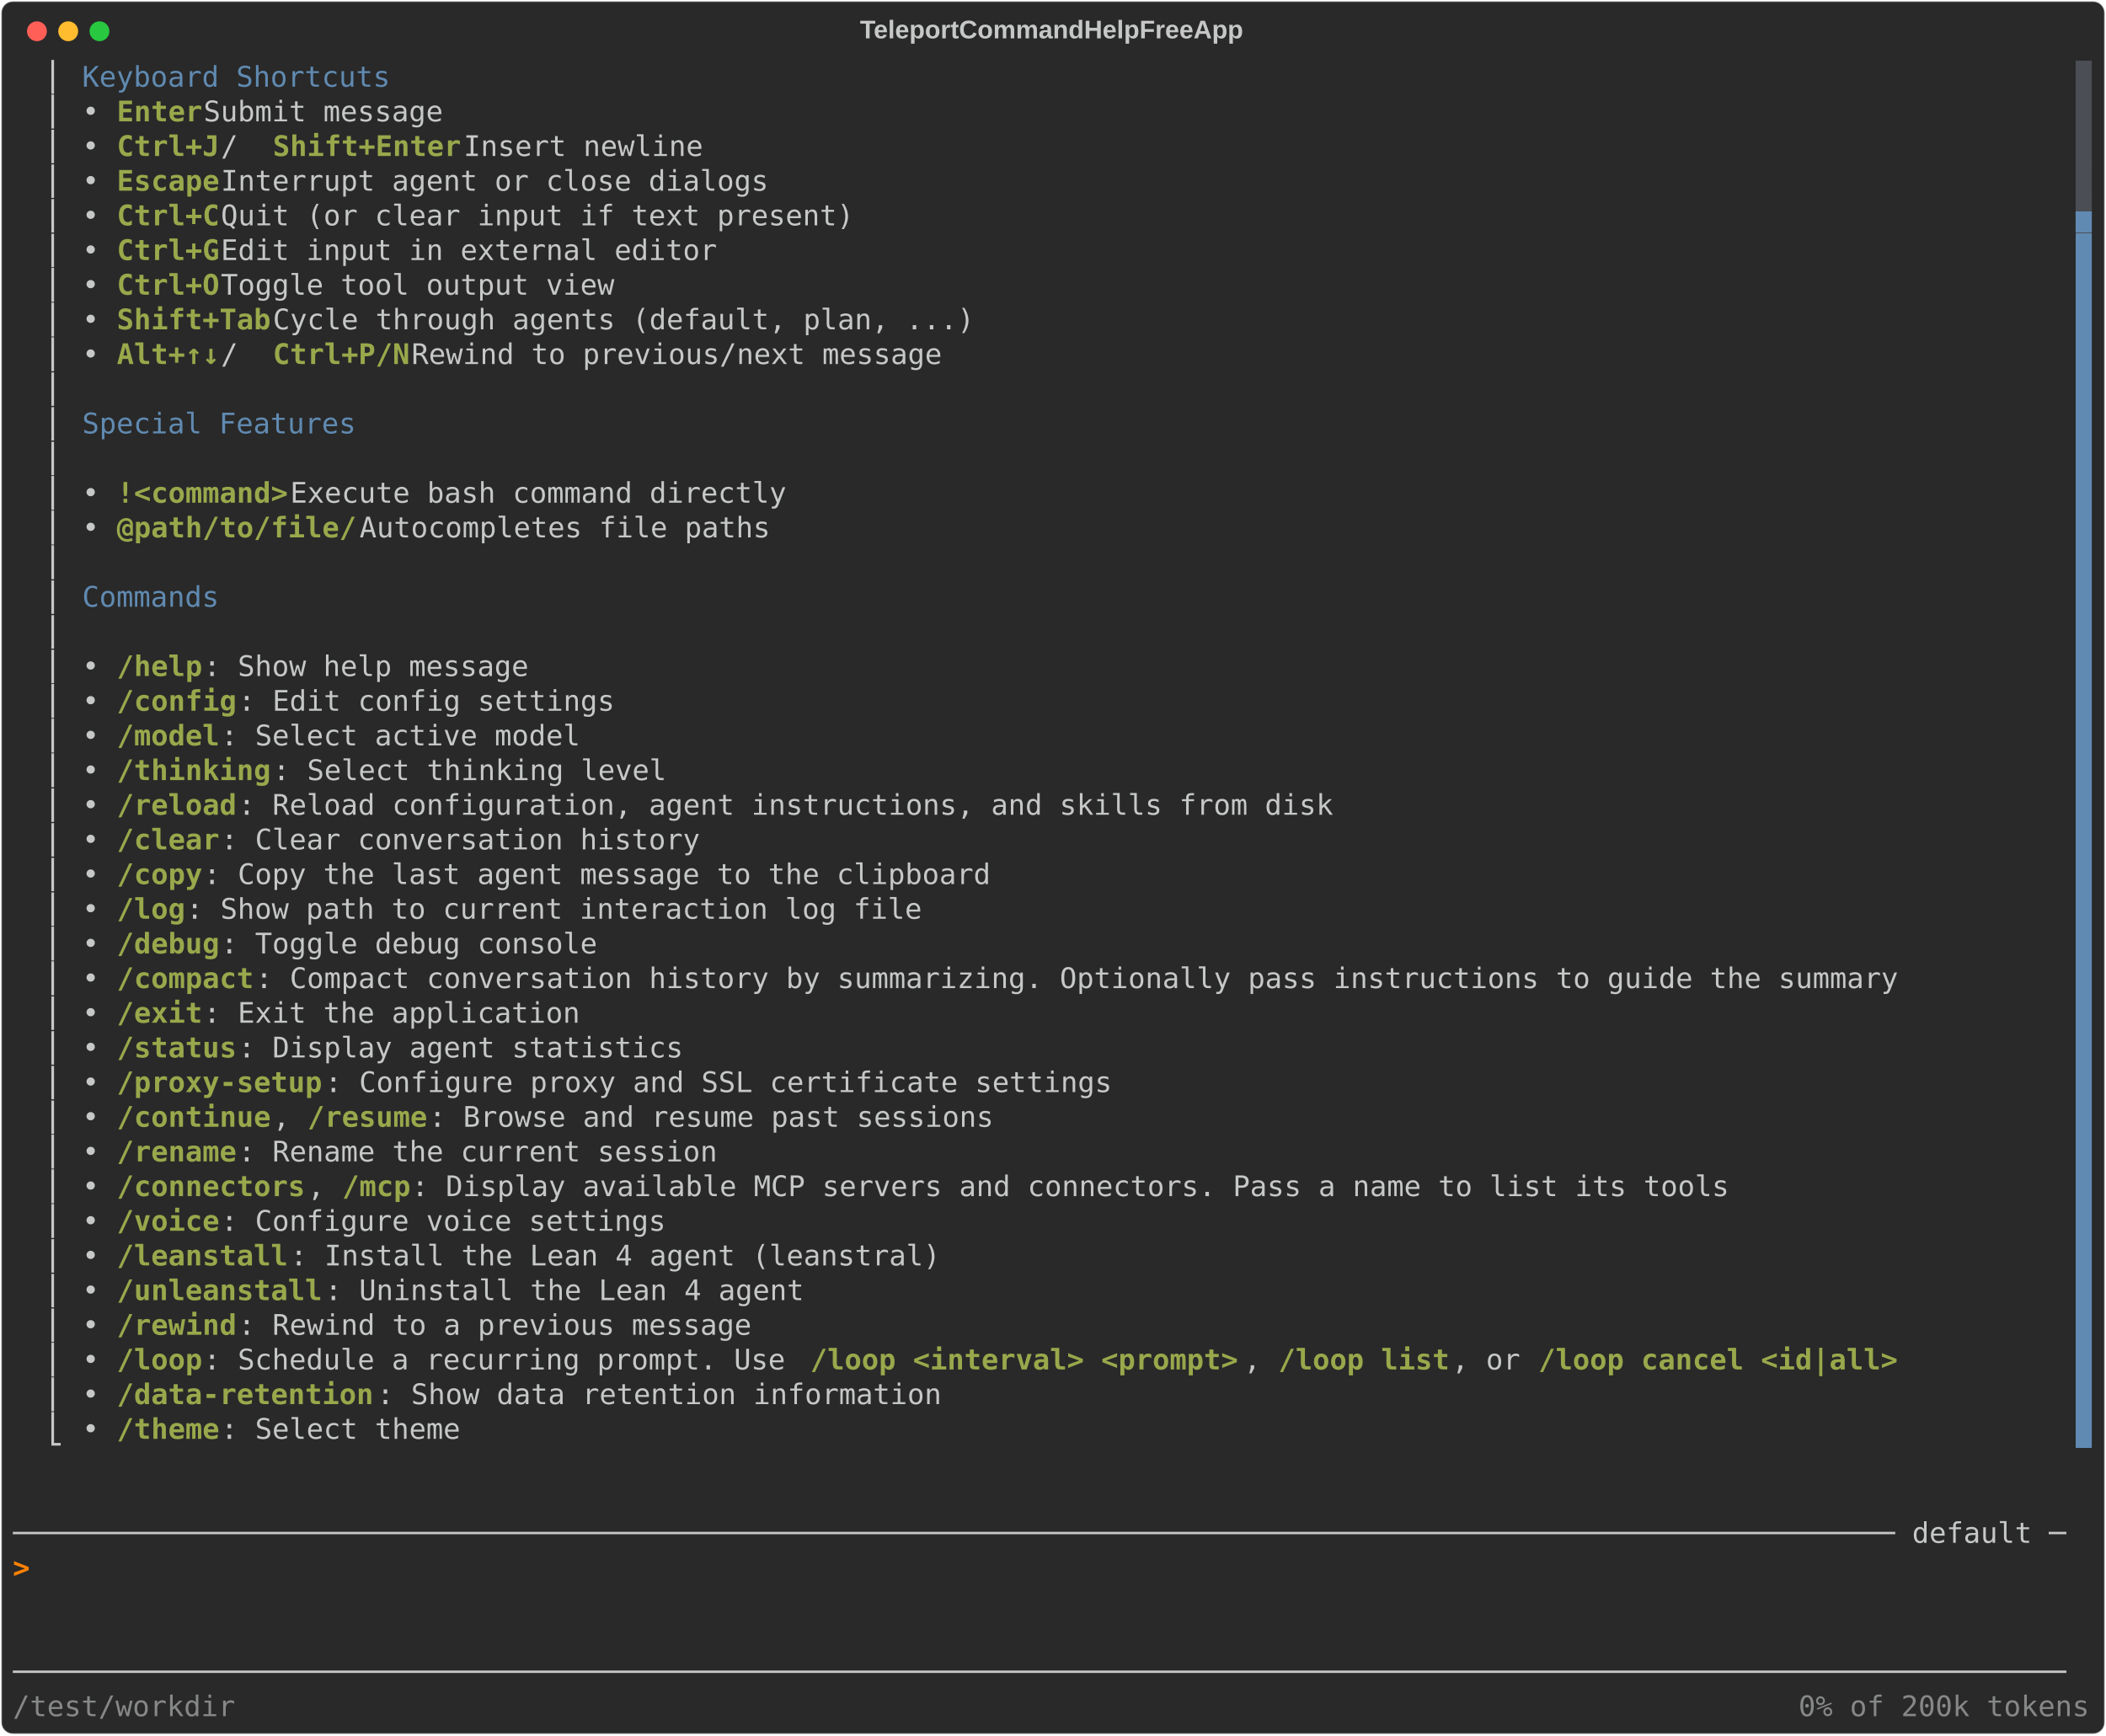
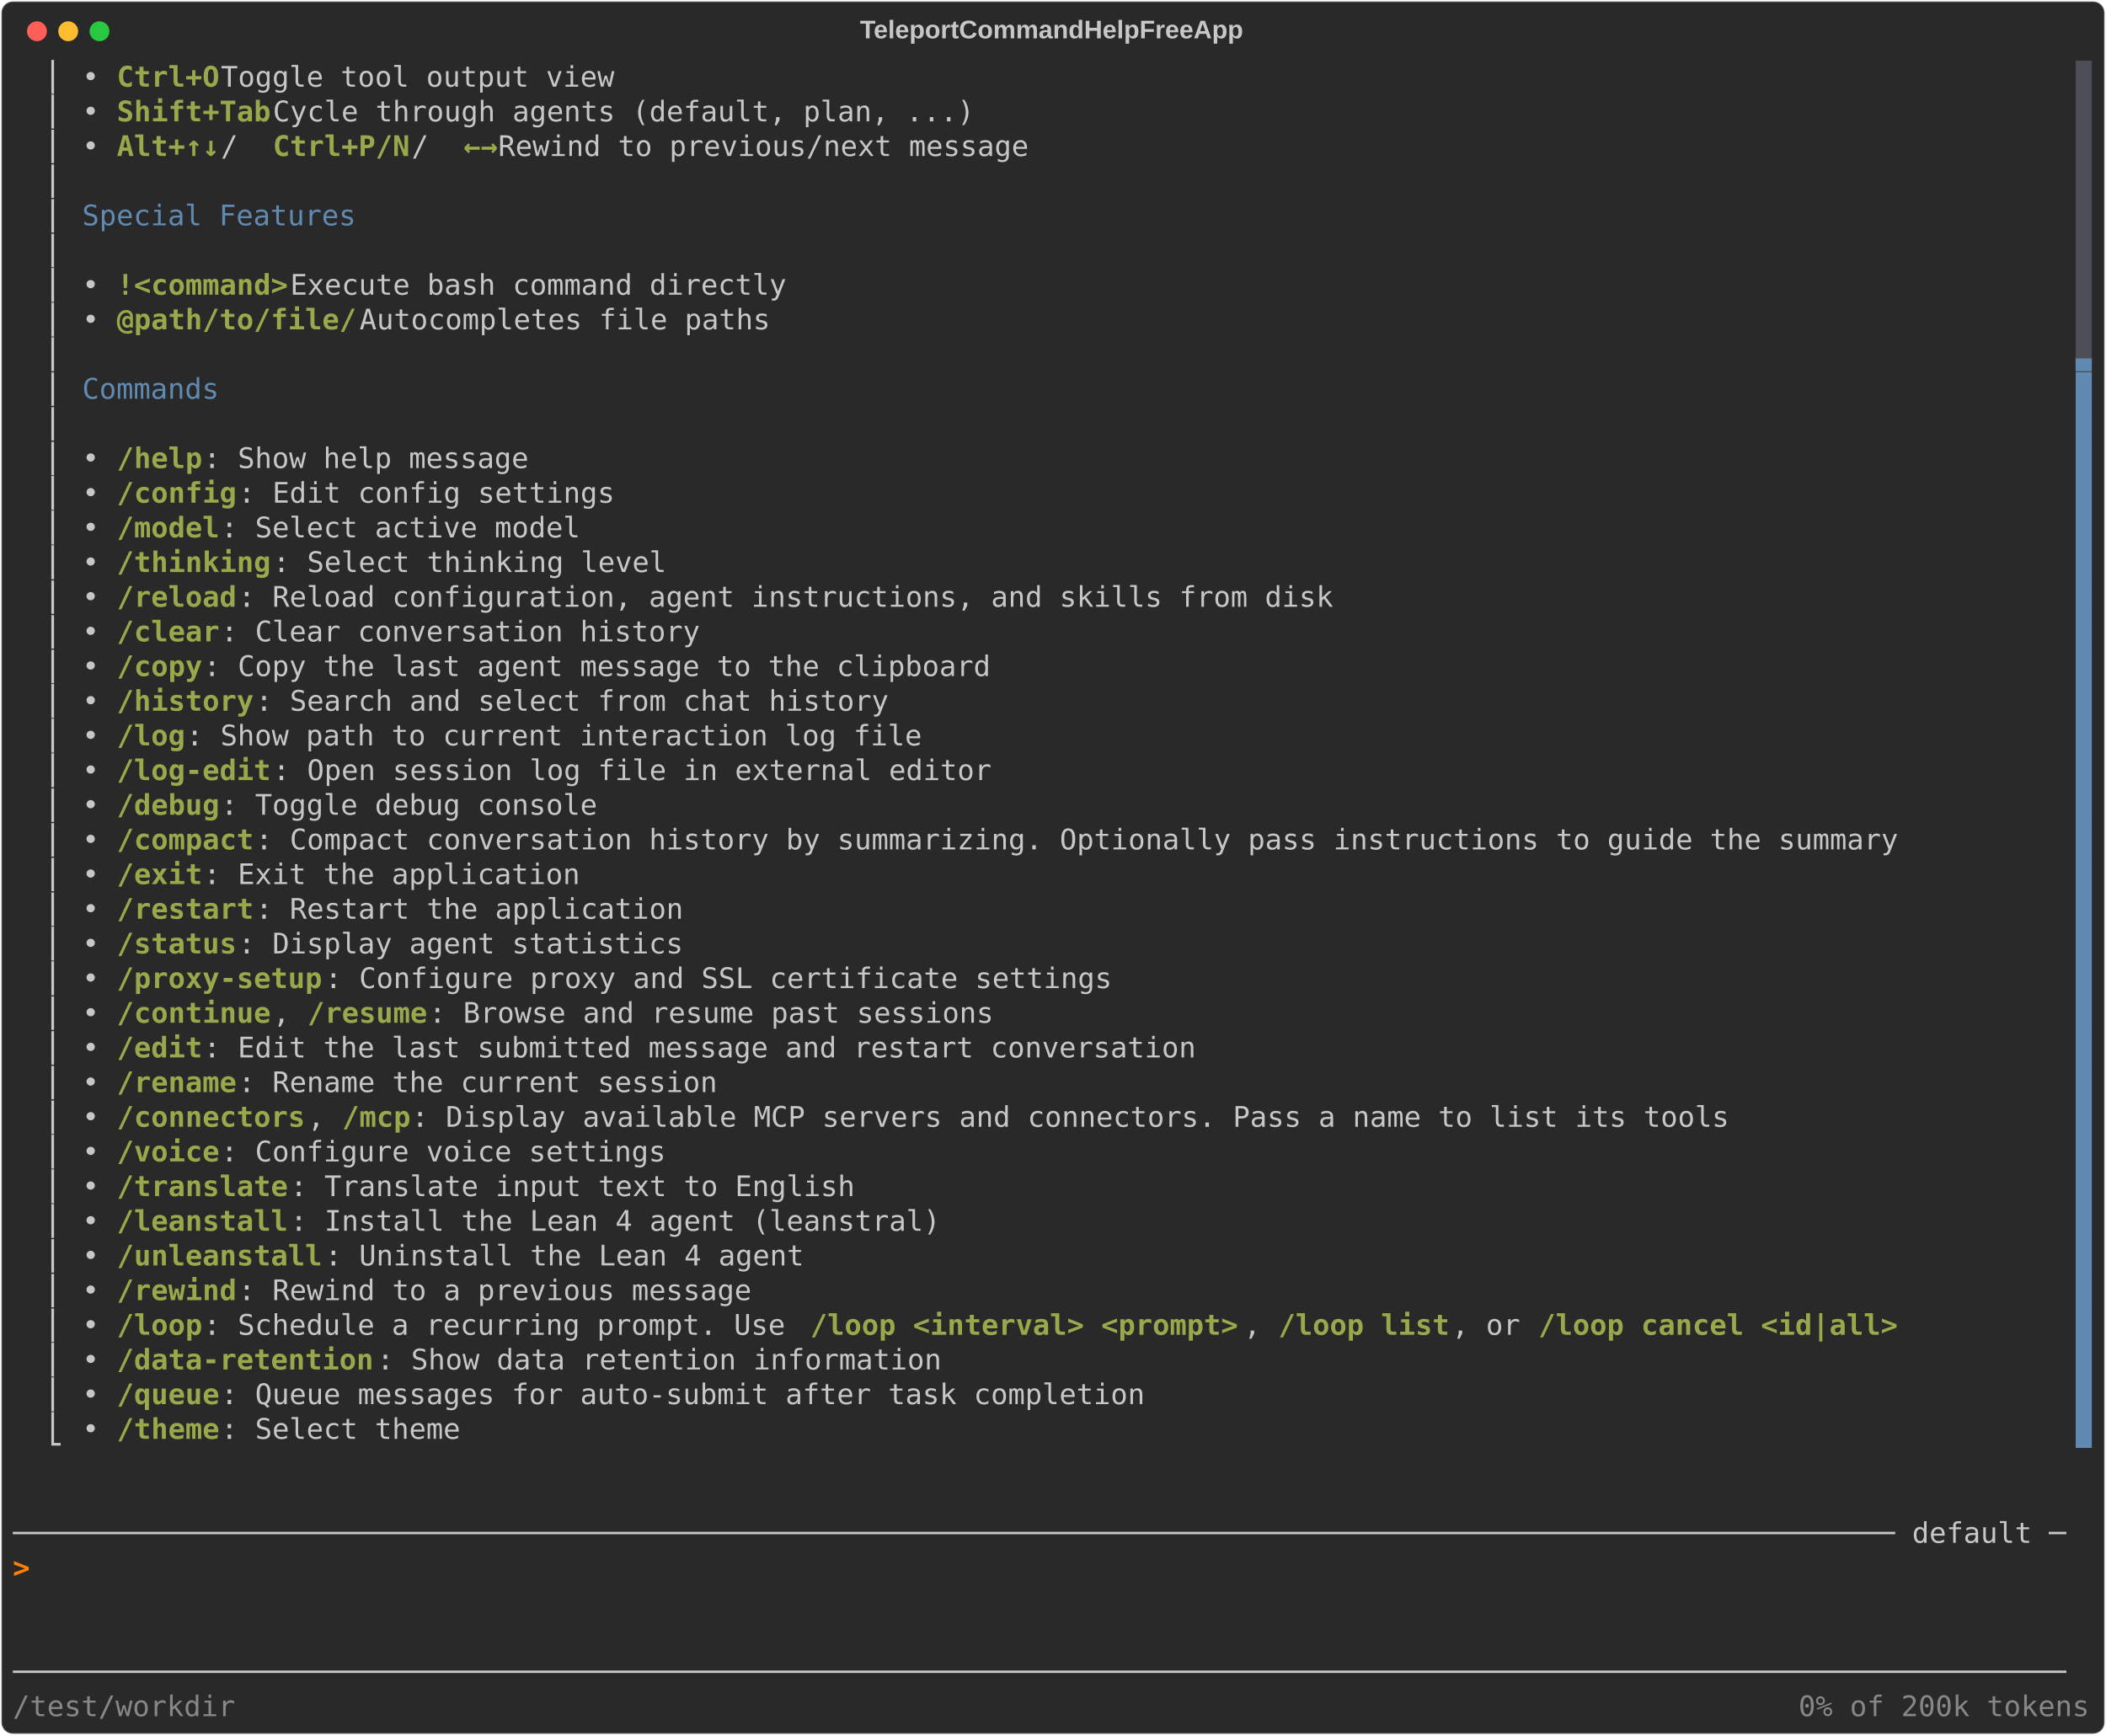
<svg xmlns="http://www.w3.org/2000/svg" class="rich-terminal" viewBox="0 0 1482 1221.2">
  <style>

    @font-face {
        font-family: "Fira Code";
        src: local("FiraCode-Regular"),
                url("https://cdnjs.cloudflare.com/ajax/libs/firacode/6.2.0/woff2/FiraCode-Regular.woff2") format("woff2"),
                url("https://cdnjs.cloudflare.com/ajax/libs/firacode/6.2.0/woff/FiraCode-Regular.woff") format("woff");
        font-style: normal;
        font-weight: 400;
    }
    @font-face {
        font-family: "Fira Code";
        src: local("FiraCode-Bold"),
                url("https://cdnjs.cloudflare.com/ajax/libs/firacode/6.2.0/woff2/FiraCode-Bold.woff2") format("woff2"),
                url("https://cdnjs.cloudflare.com/ajax/libs/firacode/6.2.0/woff/FiraCode-Bold.woff") format("woff");
        font-style: bold;
        font-weight: 700;
    }

    .terminal-matrix {
        font-family: Fira Code, monospace;
        font-size: 20px;
        line-height: 24.4px;
        font-variant-east-asian: full-width;
    }

    .terminal-title {
        font-size: 18px;
        font-weight: bold;
        font-family: arial;
    }

    .terminal-r1 { fill: #c5c8c6 }
- .terminal-r2 { fill: #608ab1 }
- .terminal-r3 { fill: #98a84b;font-weight: bold }
+ .terminal-r2 { fill: #98a84b;font-weight: bold }
+ .terminal-r3 { fill: #608ab1 }
.terminal-r4 { fill: #292929 }
.terminal-r5 { fill: #ff8205;font-weight: bold }
.terminal-r6 { fill: #868887 }
    </style>
  <defs>
    <clipPath id="terminal-clip-terminal">
      <rect x="0" y="0" width="1463.0" height="1170.2" />
    </clipPath>
    <clipPath id="terminal-line-0">
      <rect x="0" y="1.5" width="1464" height="24.65" />
    </clipPath>
    <clipPath id="terminal-line-1">
      <rect x="0" y="25.9" width="1464" height="24.65" />
    </clipPath>
    <clipPath id="terminal-line-2">
      <rect x="0" y="50.3" width="1464" height="24.65" />
    </clipPath>
    <clipPath id="terminal-line-3">
      <rect x="0" y="74.7" width="1464" height="24.65" />
    </clipPath>
    <clipPath id="terminal-line-4">
      <rect x="0" y="99.1" width="1464" height="24.65" />
    </clipPath>
    <clipPath id="terminal-line-5">
      <rect x="0" y="123.5" width="1464" height="24.65" />
    </clipPath>
    <clipPath id="terminal-line-6">
      <rect x="0" y="147.9" width="1464" height="24.65" />
    </clipPath>
    <clipPath id="terminal-line-7">
      <rect x="0" y="172.3" width="1464" height="24.65" />
    </clipPath>
    <clipPath id="terminal-line-8">
      <rect x="0" y="196.7" width="1464" height="24.65" />
    </clipPath>
    <clipPath id="terminal-line-9">
      <rect x="0" y="221.1" width="1464" height="24.65" />
    </clipPath>
    <clipPath id="terminal-line-10">
      <rect x="0" y="245.5" width="1464" height="24.65" />
    </clipPath>
    <clipPath id="terminal-line-11">
      <rect x="0" y="269.9" width="1464" height="24.65" />
    </clipPath>
    <clipPath id="terminal-line-12">
      <rect x="0" y="294.3" width="1464" height="24.65" />
    </clipPath>
    <clipPath id="terminal-line-13">
      <rect x="0" y="318.7" width="1464" height="24.65" />
    </clipPath>
    <clipPath id="terminal-line-14">
      <rect x="0" y="343.1" width="1464" height="24.65" />
    </clipPath>
    <clipPath id="terminal-line-15">
      <rect x="0" y="367.5" width="1464" height="24.65" />
    </clipPath>
    <clipPath id="terminal-line-16">
      <rect x="0" y="391.9" width="1464" height="24.65" />
    </clipPath>
    <clipPath id="terminal-line-17">
      <rect x="0" y="416.3" width="1464" height="24.65" />
    </clipPath>
    <clipPath id="terminal-line-18">
      <rect x="0" y="440.7" width="1464" height="24.65" />
    </clipPath>
    <clipPath id="terminal-line-19">
      <rect x="0" y="465.1" width="1464" height="24.65" />
    </clipPath>
    <clipPath id="terminal-line-20">
      <rect x="0" y="489.5" width="1464" height="24.65" />
    </clipPath>
    <clipPath id="terminal-line-21">
      <rect x="0" y="513.9" width="1464" height="24.65" />
    </clipPath>
    <clipPath id="terminal-line-22">
      <rect x="0" y="538.3" width="1464" height="24.65" />
    </clipPath>
    <clipPath id="terminal-line-23">
      <rect x="0" y="562.7" width="1464" height="24.65" />
    </clipPath>
    <clipPath id="terminal-line-24">
      <rect x="0" y="587.1" width="1464" height="24.65" />
    </clipPath>
    <clipPath id="terminal-line-25">
      <rect x="0" y="611.5" width="1464" height="24.65" />
    </clipPath>
    <clipPath id="terminal-line-26">
      <rect x="0" y="635.9" width="1464" height="24.65" />
    </clipPath>
    <clipPath id="terminal-line-27">
      <rect x="0" y="660.3" width="1464" height="24.65" />
    </clipPath>
    <clipPath id="terminal-line-28">
      <rect x="0" y="684.7" width="1464" height="24.65" />
    </clipPath>
    <clipPath id="terminal-line-29">
      <rect x="0" y="709.1" width="1464" height="24.65" />
    </clipPath>
    <clipPath id="terminal-line-30">
      <rect x="0" y="733.5" width="1464" height="24.65" />
    </clipPath>
    <clipPath id="terminal-line-31">
      <rect x="0" y="757.9" width="1464" height="24.65" />
    </clipPath>
    <clipPath id="terminal-line-32">
      <rect x="0" y="782.3" width="1464" height="24.65" />
    </clipPath>
    <clipPath id="terminal-line-33">
      <rect x="0" y="806.7" width="1464" height="24.65" />
    </clipPath>
    <clipPath id="terminal-line-34">
      <rect x="0" y="831.1" width="1464" height="24.65" />
    </clipPath>
    <clipPath id="terminal-line-35">
      <rect x="0" y="855.5" width="1464" height="24.65" />
    </clipPath>
    <clipPath id="terminal-line-36">
      <rect x="0" y="879.9" width="1464" height="24.65" />
    </clipPath>
    <clipPath id="terminal-line-37">
      <rect x="0" y="904.3" width="1464" height="24.65" />
    </clipPath>
    <clipPath id="terminal-line-38">
      <rect x="0" y="928.7" width="1464" height="24.65" />
    </clipPath>
    <clipPath id="terminal-line-39">
      <rect x="0" y="953.1" width="1464" height="24.65" />
    </clipPath>
    <clipPath id="terminal-line-40">
      <rect x="0" y="977.5" width="1464" height="24.65" />
    </clipPath>
    <clipPath id="terminal-line-41">
      <rect x="0" y="1001.9" width="1464" height="24.65" />
    </clipPath>
    <clipPath id="terminal-line-42">
      <rect x="0" y="1026.3" width="1464" height="24.65" />
    </clipPath>
    <clipPath id="terminal-line-43">
      <rect x="0" y="1050.7" width="1464" height="24.65" />
    </clipPath>
    <clipPath id="terminal-line-44">
      <rect x="0" y="1075.1" width="1464" height="24.65" />
    </clipPath>
    <clipPath id="terminal-line-45">
      <rect x="0" y="1099.5" width="1464" height="24.65" />
    </clipPath>
    <clipPath id="terminal-line-46">
      <rect x="0" y="1123.9" width="1464" height="24.65" />
    </clipPath>
  </defs>
  <rect fill="#292929" stroke="rgba(255,255,255,0.35)" stroke-width="1" x="1" y="1" width="1480" height="1219.2" rx="8" />
  <text class="terminal-title" fill="#c5c8c6" text-anchor="middle" x="740" y="27">TeleportCommandHelpFreeApp</text>
  <g transform="translate(26,22)">
    <circle cx="0" cy="0" r="7" fill="#ff5f57" />
    <circle cx="22" cy="0" r="7" fill="#febc2e" />
    <circle cx="44" cy="0" r="7" fill="#28c840" />
  </g>
  <g transform="translate(9, 41)" clip-path="url(#terminal-clip-terminal)">
    <rect fill="#4b4e55" x="1451.8" y="1.5" width="12.2" height="24.65" shape-rendering="crispEdges" />
    <rect fill="#4b4e55" x="1451.8" y="25.9" width="12.2" height="24.65" shape-rendering="crispEdges" />
    <rect fill="#4b4e55" x="1451.8" y="50.3" width="12.2" height="24.65" shape-rendering="crispEdges" />
    <rect fill="#4b4e55" x="1451.8" y="74.7" width="12.2" height="24.65" shape-rendering="crispEdges" />
    <rect fill="#4b4e55" x="1451.8" y="99.1" width="12.2" height="24.65" shape-rendering="crispEdges" />
-     <rect fill="#608ab1" x="1451.8" y="123.5" width="12.2" height="24.65" shape-rendering="crispEdges" />
-     <rect fill="#608ab1" x="1451.8" y="147.9" width="12.2" height="24.65" shape-rendering="crispEdges" />
-     <rect fill="#608ab1" x="1451.8" y="172.3" width="12.2" height="24.65" shape-rendering="crispEdges" />
-     <rect fill="#608ab1" x="1451.8" y="196.7" width="12.2" height="24.65" shape-rendering="crispEdges" />
+     <rect fill="#4b4e55" x="1451.8" y="123.5" width="12.2" height="24.65" shape-rendering="crispEdges" />
+     <rect fill="#4b4e55" x="1451.8" y="147.9" width="12.2" height="24.65" shape-rendering="crispEdges" />
+     <rect fill="#4b4e55" x="1451.8" y="172.3" width="12.2" height="24.65" shape-rendering="crispEdges" />
+     <rect fill="#4b4e55" x="1451.8" y="196.7" width="12.2" height="24.65" shape-rendering="crispEdges" />
    <rect fill="#608ab1" x="1451.8" y="221.1" width="12.2" height="24.65" shape-rendering="crispEdges" />
    <rect fill="#608ab1" x="1451.8" y="245.5" width="12.2" height="24.65" shape-rendering="crispEdges" />
    <rect fill="#608ab1" x="1451.8" y="269.9" width="12.2" height="24.65" shape-rendering="crispEdges" />
    <rect fill="#608ab1" x="1451.8" y="294.3" width="12.2" height="24.65" shape-rendering="crispEdges" />
    <rect fill="#608ab1" x="1451.8" y="318.7" width="12.2" height="24.65" shape-rendering="crispEdges" />
    <rect fill="#608ab1" x="1451.8" y="343.1" width="12.2" height="24.65" shape-rendering="crispEdges" />
    <rect fill="#608ab1" x="1451.8" y="367.5" width="12.2" height="24.65" shape-rendering="crispEdges" />
    <rect fill="#608ab1" x="1451.8" y="391.9" width="12.2" height="24.65" shape-rendering="crispEdges" />
    <rect fill="#608ab1" x="1451.8" y="416.3" width="12.2" height="24.65" shape-rendering="crispEdges" />
    <rect fill="#608ab1" x="1451.8" y="440.7" width="12.2" height="24.65" shape-rendering="crispEdges" />
    <rect fill="#608ab1" x="1451.8" y="465.1" width="12.2" height="24.65" shape-rendering="crispEdges" />
    <rect fill="#608ab1" x="1451.8" y="489.5" width="12.2" height="24.65" shape-rendering="crispEdges" />
    <rect fill="#608ab1" x="1451.8" y="513.9" width="12.2" height="24.65" shape-rendering="crispEdges" />
    <rect fill="#608ab1" x="1451.8" y="538.3" width="12.2" height="24.65" shape-rendering="crispEdges" />
    <rect fill="#608ab1" x="1451.8" y="562.7" width="12.2" height="24.65" shape-rendering="crispEdges" />
    <rect fill="#608ab1" x="1451.8" y="587.1" width="12.2" height="24.65" shape-rendering="crispEdges" />
    <rect fill="#608ab1" x="1451.8" y="611.5" width="12.2" height="24.65" shape-rendering="crispEdges" />
    <rect fill="#608ab1" x="1451.8" y="635.9" width="12.2" height="24.65" shape-rendering="crispEdges" />
    <rect fill="#608ab1" x="1451.8" y="660.3" width="12.2" height="24.65" shape-rendering="crispEdges" />
    <rect fill="#608ab1" x="1451.8" y="684.7" width="12.2" height="24.65" shape-rendering="crispEdges" />
    <rect fill="#608ab1" x="1451.8" y="709.1" width="12.2" height="24.65" shape-rendering="crispEdges" />
    <rect fill="#608ab1" x="1451.8" y="733.5" width="12.2" height="24.65" shape-rendering="crispEdges" />
    <rect fill="#608ab1" x="1451.8" y="757.9" width="12.2" height="24.65" shape-rendering="crispEdges" />
    <rect fill="#608ab1" x="1451.8" y="782.3" width="12.2" height="24.65" shape-rendering="crispEdges" />
    <rect fill="#608ab1" x="1451.8" y="806.7" width="12.2" height="24.65" shape-rendering="crispEdges" />
    <rect fill="#608ab1" x="1451.8" y="831.1" width="12.2" height="24.65" shape-rendering="crispEdges" />
    <rect fill="#608ab1" x="1451.8" y="855.5" width="12.2" height="24.65" shape-rendering="crispEdges" />
    <rect fill="#608ab1" x="1451.8" y="879.9" width="12.2" height="24.65" shape-rendering="crispEdges" />
    <rect fill="#608ab1" x="1451.8" y="904.3" width="12.2" height="24.65" shape-rendering="crispEdges" />
    <rect fill="#608ab1" x="1451.8" y="928.7" width="12.2" height="24.65" shape-rendering="crispEdges" />
    <rect fill="#608ab1" x="1451.8" y="953.1" width="12.2" height="24.65" shape-rendering="crispEdges" />
    <g class="terminal-matrix">
      <text class="terminal-r1" x="24.4" y="20" textLength="12.2" clip-path="url(#terminal-line-0)">⎢</text>
-       <text class="terminal-r2" x="48.8" y="20" textLength="219.6" clip-path="url(#terminal-line-0)">Keyboard Shortcuts</text>
+       <text class="terminal-r1" x="48.8" y="20" textLength="24.4" clip-path="url(#terminal-line-0)">• </text>
+       <text class="terminal-r2" x="73.2" y="20" textLength="73.2" clip-path="url(#terminal-line-0)">Ctrl+O</text>
+       <text class="terminal-r1" x="146.4" y="20" textLength="292.8" clip-path="url(#terminal-line-0)"> Toggle tool output view</text>
      <text class="terminal-r1" x="1464" y="20" textLength="12.2" clip-path="url(#terminal-line-0)">
</text>
      <text class="terminal-r1" x="24.4" y="44.4" textLength="12.2" clip-path="url(#terminal-line-1)">⎢</text>
      <text class="terminal-r1" x="48.8" y="44.4" textLength="24.4" clip-path="url(#terminal-line-1)">• </text>
-       <text class="terminal-r3" x="73.2" y="44.4" textLength="61" clip-path="url(#terminal-line-1)">Enter</text>
-       <text class="terminal-r1" x="134.2" y="44.4" textLength="183" clip-path="url(#terminal-line-1)"> Submit message</text>
+       <text class="terminal-r2" x="73.2" y="44.4" textLength="109.8" clip-path="url(#terminal-line-1)">Shift+Tab</text>
+       <text class="terminal-r1" x="183" y="44.4" textLength="512.4" clip-path="url(#terminal-line-1)"> Cycle through agents (default, plan, ...)</text>
      <text class="terminal-r1" x="1464" y="44.4" textLength="12.2" clip-path="url(#terminal-line-1)">
</text>
      <text class="terminal-r1" x="24.4" y="68.8" textLength="12.2" clip-path="url(#terminal-line-2)">⎢</text>
      <text class="terminal-r1" x="48.8" y="68.8" textLength="24.4" clip-path="url(#terminal-line-2)">• </text>
-       <text class="terminal-r3" x="73.2" y="68.8" textLength="73.2" clip-path="url(#terminal-line-2)">Ctrl+J</text>
+       <text class="terminal-r2" x="73.2" y="68.8" textLength="73.2" clip-path="url(#terminal-line-2)">Alt+↑↓</text>
      <text class="terminal-r1" x="146.4" y="68.8" textLength="36.6" clip-path="url(#terminal-line-2)"> / </text>
-       <text class="terminal-r3" x="183" y="68.8" textLength="134.2" clip-path="url(#terminal-line-2)">Shift+Enter</text>
-       <text class="terminal-r1" x="317.2" y="68.8" textLength="183" clip-path="url(#terminal-line-2)"> Insert newline</text>
+       <text class="terminal-r2" x="183" y="68.8" textLength="97.6" clip-path="url(#terminal-line-2)">Ctrl+P/N</text>
+       <text class="terminal-r1" x="280.6" y="68.8" textLength="36.6" clip-path="url(#terminal-line-2)"> / </text>
+       <text class="terminal-r2" x="317.2" y="68.8" textLength="24.4" clip-path="url(#terminal-line-2)">←→</text>
+       <text class="terminal-r1" x="341.6" y="68.8" textLength="390.4" clip-path="url(#terminal-line-2)"> Rewind to previous/next message</text>
      <text class="terminal-r1" x="1464" y="68.8" textLength="12.2" clip-path="url(#terminal-line-2)">
</text>
      <text class="terminal-r1" x="24.4" y="93.2" textLength="12.2" clip-path="url(#terminal-line-3)">⎢</text>
-       <text class="terminal-r1" x="48.8" y="93.2" textLength="24.4" clip-path="url(#terminal-line-3)">• </text>
-       <text class="terminal-r3" x="73.2" y="93.2" textLength="73.2" clip-path="url(#terminal-line-3)">Escape</text>
-       <text class="terminal-r1" x="146.4" y="93.2" textLength="402.6" clip-path="url(#terminal-line-3)"> Interrupt agent or close dialogs</text>
      <text class="terminal-r1" x="1464" y="93.2" textLength="12.2" clip-path="url(#terminal-line-3)">
</text>
      <text class="terminal-r1" x="24.4" y="117.6" textLength="12.2" clip-path="url(#terminal-line-4)">⎢</text>
-       <text class="terminal-r1" x="48.8" y="117.6" textLength="24.4" clip-path="url(#terminal-line-4)">• </text>
-       <text class="terminal-r3" x="73.2" y="117.6" textLength="73.2" clip-path="url(#terminal-line-4)">Ctrl+C</text>
-       <text class="terminal-r1" x="146.4" y="117.6" textLength="463.6" clip-path="url(#terminal-line-4)"> Quit (or clear input if text present)</text>
-       <text class="terminal-r2" x="1451.8" y="117.6" textLength="12.2" clip-path="url(#terminal-line-4)">▅</text>
+       <text class="terminal-r3" x="48.8" y="117.6" textLength="195.2" clip-path="url(#terminal-line-4)">Special Features</text>
      <text class="terminal-r1" x="1464" y="117.6" textLength="12.2" clip-path="url(#terminal-line-4)">
</text>
      <text class="terminal-r1" x="24.4" y="142" textLength="12.2" clip-path="url(#terminal-line-5)">⎢</text>
-       <text class="terminal-r1" x="48.8" y="142" textLength="24.4" clip-path="url(#terminal-line-5)">• </text>
-       <text class="terminal-r3" x="73.2" y="142" textLength="73.2" clip-path="url(#terminal-line-5)">Ctrl+G</text>
-       <text class="terminal-r1" x="146.4" y="142" textLength="366" clip-path="url(#terminal-line-5)"> Edit input in external editor</text>
      <text class="terminal-r1" x="1464" y="142" textLength="12.2" clip-path="url(#terminal-line-5)">
</text>
      <text class="terminal-r1" x="24.4" y="166.4" textLength="12.2" clip-path="url(#terminal-line-6)">⎢</text>
      <text class="terminal-r1" x="48.8" y="166.4" textLength="24.4" clip-path="url(#terminal-line-6)">• </text>
-       <text class="terminal-r3" x="73.2" y="166.4" textLength="73.2" clip-path="url(#terminal-line-6)">Ctrl+O</text>
-       <text class="terminal-r1" x="146.4" y="166.4" textLength="292.8" clip-path="url(#terminal-line-6)"> Toggle tool output view</text>
+       <text class="terminal-r2" x="73.2" y="166.4" textLength="122" clip-path="url(#terminal-line-6)">!&lt;command&gt;</text>
+       <text class="terminal-r1" x="195.2" y="166.4" textLength="366" clip-path="url(#terminal-line-6)"> Execute bash command directly</text>
      <text class="terminal-r1" x="1464" y="166.4" textLength="12.2" clip-path="url(#terminal-line-6)">
</text>
      <text class="terminal-r1" x="24.4" y="190.8" textLength="12.2" clip-path="url(#terminal-line-7)">⎢</text>
      <text class="terminal-r1" x="48.8" y="190.8" textLength="24.4" clip-path="url(#terminal-line-7)">• </text>
-       <text class="terminal-r3" x="73.2" y="190.8" textLength="109.8" clip-path="url(#terminal-line-7)">Shift+Tab</text>
-       <text class="terminal-r1" x="183" y="190.8" textLength="512.4" clip-path="url(#terminal-line-7)"> Cycle through agents (default, plan, ...)</text>
+       <text class="terminal-r2" x="73.2" y="190.8" textLength="170.8" clip-path="url(#terminal-line-7)">@path/to/file/</text>
+       <text class="terminal-r1" x="244" y="190.8" textLength="305" clip-path="url(#terminal-line-7)"> Autocompletes file paths</text>
      <text class="terminal-r1" x="1464" y="190.8" textLength="12.2" clip-path="url(#terminal-line-7)">
</text>
      <text class="terminal-r1" x="24.4" y="215.2" textLength="12.2" clip-path="url(#terminal-line-8)">⎢</text>
-       <text class="terminal-r1" x="48.8" y="215.2" textLength="24.4" clip-path="url(#terminal-line-8)">• </text>
-       <text class="terminal-r3" x="73.2" y="215.2" textLength="73.2" clip-path="url(#terminal-line-8)">Alt+↑↓</text>
-       <text class="terminal-r1" x="146.4" y="215.2" textLength="36.6" clip-path="url(#terminal-line-8)"> / </text>
-       <text class="terminal-r3" x="183" y="215.2" textLength="97.6" clip-path="url(#terminal-line-8)">Ctrl+P/N</text>
-       <text class="terminal-r1" x="280.6" y="215.2" textLength="390.4" clip-path="url(#terminal-line-8)"> Rewind to previous/next message</text>
+       <text class="terminal-r3" x="1451.8" y="215.2" textLength="12.2" clip-path="url(#terminal-line-8)">▃</text>
      <text class="terminal-r1" x="1464" y="215.2" textLength="12.2" clip-path="url(#terminal-line-8)">
</text>
      <text class="terminal-r1" x="24.4" y="239.6" textLength="12.2" clip-path="url(#terminal-line-9)">⎢</text>
+       <text class="terminal-r3" x="48.8" y="239.6" textLength="97.6" clip-path="url(#terminal-line-9)">Commands</text>
      <text class="terminal-r1" x="1464" y="239.6" textLength="12.2" clip-path="url(#terminal-line-9)">
</text>
      <text class="terminal-r1" x="24.4" y="264" textLength="12.2" clip-path="url(#terminal-line-10)">⎢</text>
-       <text class="terminal-r2" x="48.8" y="264" textLength="195.2" clip-path="url(#terminal-line-10)">Special Features</text>
      <text class="terminal-r1" x="1464" y="264" textLength="12.2" clip-path="url(#terminal-line-10)">
</text>
      <text class="terminal-r1" x="24.4" y="288.4" textLength="12.2" clip-path="url(#terminal-line-11)">⎢</text>
+       <text class="terminal-r1" x="48.8" y="288.4" textLength="24.4" clip-path="url(#terminal-line-11)">• </text>
+       <text class="terminal-r2" x="73.2" y="288.4" textLength="61" clip-path="url(#terminal-line-11)">/help</text>
+       <text class="terminal-r1" x="134.2" y="288.4" textLength="231.8" clip-path="url(#terminal-line-11)">: Show help message</text>
      <text class="terminal-r1" x="1464" y="288.4" textLength="12.2" clip-path="url(#terminal-line-11)">
</text>
      <text class="terminal-r1" x="24.4" y="312.8" textLength="12.2" clip-path="url(#terminal-line-12)">⎢</text>
      <text class="terminal-r1" x="48.8" y="312.8" textLength="24.4" clip-path="url(#terminal-line-12)">• </text>
-       <text class="terminal-r3" x="73.2" y="312.8" textLength="122" clip-path="url(#terminal-line-12)">!&lt;command&gt;</text>
-       <text class="terminal-r1" x="195.2" y="312.8" textLength="366" clip-path="url(#terminal-line-12)"> Execute bash command directly</text>
+       <text class="terminal-r2" x="73.2" y="312.8" textLength="85.4" clip-path="url(#terminal-line-12)">/config</text>
+       <text class="terminal-r1" x="158.6" y="312.8" textLength="268.4" clip-path="url(#terminal-line-12)">: Edit config settings</text>
      <text class="terminal-r1" x="1464" y="312.8" textLength="12.2" clip-path="url(#terminal-line-12)">
</text>
      <text class="terminal-r1" x="24.4" y="337.2" textLength="12.2" clip-path="url(#terminal-line-13)">⎢</text>
      <text class="terminal-r1" x="48.8" y="337.2" textLength="24.4" clip-path="url(#terminal-line-13)">• </text>
-       <text class="terminal-r3" x="73.2" y="337.2" textLength="170.8" clip-path="url(#terminal-line-13)">@path/to/file/</text>
-       <text class="terminal-r1" x="244" y="337.2" textLength="305" clip-path="url(#terminal-line-13)"> Autocompletes file paths</text>
+       <text class="terminal-r2" x="73.2" y="337.2" textLength="73.2" clip-path="url(#terminal-line-13)">/model</text>
+       <text class="terminal-r1" x="146.4" y="337.2" textLength="256.2" clip-path="url(#terminal-line-13)">: Select active model</text>
      <text class="terminal-r1" x="1464" y="337.2" textLength="12.2" clip-path="url(#terminal-line-13)">
</text>
      <text class="terminal-r1" x="24.4" y="361.6" textLength="12.2" clip-path="url(#terminal-line-14)">⎢</text>
+       <text class="terminal-r1" x="48.8" y="361.6" textLength="24.4" clip-path="url(#terminal-line-14)">• </text>
+       <text class="terminal-r2" x="73.2" y="361.6" textLength="109.8" clip-path="url(#terminal-line-14)">/thinking</text>
+       <text class="terminal-r1" x="183" y="361.6" textLength="280.6" clip-path="url(#terminal-line-14)">: Select thinking level</text>
      <text class="terminal-r1" x="1464" y="361.6" textLength="12.2" clip-path="url(#terminal-line-14)">
</text>
      <text class="terminal-r1" x="24.4" y="386" textLength="12.2" clip-path="url(#terminal-line-15)">⎢</text>
-       <text class="terminal-r2" x="48.8" y="386" textLength="97.6" clip-path="url(#terminal-line-15)">Commands</text>
+       <text class="terminal-r1" x="48.8" y="386" textLength="24.4" clip-path="url(#terminal-line-15)">• </text>
+       <text class="terminal-r2" x="73.2" y="386" textLength="85.4" clip-path="url(#terminal-line-15)">/reload</text>
+       <text class="terminal-r1" x="158.6" y="386" textLength="780.8" clip-path="url(#terminal-line-15)">: Reload configuration, agent instructions, and skills from disk</text>
      <text class="terminal-r1" x="1464" y="386" textLength="12.2" clip-path="url(#terminal-line-15)">
</text>
      <text class="terminal-r1" x="24.4" y="410.4" textLength="12.2" clip-path="url(#terminal-line-16)">⎢</text>
+       <text class="terminal-r1" x="48.8" y="410.4" textLength="24.4" clip-path="url(#terminal-line-16)">• </text>
+       <text class="terminal-r2" x="73.2" y="410.4" textLength="73.2" clip-path="url(#terminal-line-16)">/clear</text>
+       <text class="terminal-r1" x="146.4" y="410.4" textLength="341.6" clip-path="url(#terminal-line-16)">: Clear conversation history</text>
      <text class="terminal-r1" x="1464" y="410.4" textLength="12.2" clip-path="url(#terminal-line-16)">
</text>
      <text class="terminal-r1" x="24.4" y="434.8" textLength="12.2" clip-path="url(#terminal-line-17)">⎢</text>
      <text class="terminal-r1" x="48.8" y="434.8" textLength="24.4" clip-path="url(#terminal-line-17)">• </text>
-       <text class="terminal-r3" x="73.2" y="434.8" textLength="61" clip-path="url(#terminal-line-17)">/help</text>
-       <text class="terminal-r1" x="134.2" y="434.8" textLength="231.8" clip-path="url(#terminal-line-17)">: Show help message</text>
+       <text class="terminal-r2" x="73.2" y="434.8" textLength="61" clip-path="url(#terminal-line-17)">/copy</text>
+       <text class="terminal-r1" x="134.2" y="434.8" textLength="561.2" clip-path="url(#terminal-line-17)">: Copy the last agent message to the clipboard</text>
      <text class="terminal-r1" x="1464" y="434.8" textLength="12.2" clip-path="url(#terminal-line-17)">
</text>
      <text class="terminal-r1" x="24.4" y="459.2" textLength="12.2" clip-path="url(#terminal-line-18)">⎢</text>
      <text class="terminal-r1" x="48.8" y="459.2" textLength="24.4" clip-path="url(#terminal-line-18)">• </text>
-       <text class="terminal-r3" x="73.2" y="459.2" textLength="85.4" clip-path="url(#terminal-line-18)">/config</text>
-       <text class="terminal-r1" x="158.6" y="459.2" textLength="268.4" clip-path="url(#terminal-line-18)">: Edit config settings</text>
+       <text class="terminal-r2" x="73.2" y="459.2" textLength="97.6" clip-path="url(#terminal-line-18)">/history</text>
+       <text class="terminal-r1" x="170.8" y="459.2" textLength="451.4" clip-path="url(#terminal-line-18)">: Search and select from chat history</text>
      <text class="terminal-r1" x="1464" y="459.2" textLength="12.2" clip-path="url(#terminal-line-18)">
</text>
      <text class="terminal-r1" x="24.4" y="483.6" textLength="12.2" clip-path="url(#terminal-line-19)">⎢</text>
      <text class="terminal-r1" x="48.8" y="483.6" textLength="24.4" clip-path="url(#terminal-line-19)">• </text>
-       <text class="terminal-r3" x="73.2" y="483.6" textLength="73.2" clip-path="url(#terminal-line-19)">/model</text>
-       <text class="terminal-r1" x="146.4" y="483.6" textLength="256.2" clip-path="url(#terminal-line-19)">: Select active model</text>
+       <text class="terminal-r2" x="73.2" y="483.6" textLength="48.8" clip-path="url(#terminal-line-19)">/log</text>
+       <text class="terminal-r1" x="122" y="483.6" textLength="524.6" clip-path="url(#terminal-line-19)">: Show path to current interaction log file</text>
      <text class="terminal-r1" x="1464" y="483.6" textLength="12.2" clip-path="url(#terminal-line-19)">
</text>
      <text class="terminal-r1" x="24.4" y="508" textLength="12.2" clip-path="url(#terminal-line-20)">⎢</text>
      <text class="terminal-r1" x="48.8" y="508" textLength="24.4" clip-path="url(#terminal-line-20)">• </text>
-       <text class="terminal-r3" x="73.2" y="508" textLength="109.8" clip-path="url(#terminal-line-20)">/thinking</text>
-       <text class="terminal-r1" x="183" y="508" textLength="280.6" clip-path="url(#terminal-line-20)">: Select thinking level</text>
+       <text class="terminal-r2" x="73.2" y="508" textLength="109.8" clip-path="url(#terminal-line-20)">/log-edit</text>
+       <text class="terminal-r1" x="183" y="508" textLength="512.4" clip-path="url(#terminal-line-20)">: Open session log file in external editor</text>
      <text class="terminal-r1" x="1464" y="508" textLength="12.2" clip-path="url(#terminal-line-20)">
</text>
      <text class="terminal-r1" x="24.4" y="532.4" textLength="12.2" clip-path="url(#terminal-line-21)">⎢</text>
      <text class="terminal-r1" x="48.8" y="532.4" textLength="24.4" clip-path="url(#terminal-line-21)">• </text>
-       <text class="terminal-r3" x="73.2" y="532.4" textLength="85.4" clip-path="url(#terminal-line-21)">/reload</text>
-       <text class="terminal-r1" x="158.6" y="532.4" textLength="780.8" clip-path="url(#terminal-line-21)">: Reload configuration, agent instructions, and skills from disk</text>
+       <text class="terminal-r2" x="73.2" y="532.4" textLength="73.2" clip-path="url(#terminal-line-21)">/debug</text>
+       <text class="terminal-r1" x="146.4" y="532.4" textLength="268.4" clip-path="url(#terminal-line-21)">: Toggle debug console</text>
      <text class="terminal-r1" x="1464" y="532.4" textLength="12.2" clip-path="url(#terminal-line-21)">
</text>
      <text class="terminal-r1" x="24.4" y="556.8" textLength="12.2" clip-path="url(#terminal-line-22)">⎢</text>
      <text class="terminal-r1" x="48.8" y="556.8" textLength="24.4" clip-path="url(#terminal-line-22)">• </text>
-       <text class="terminal-r3" x="73.2" y="556.8" textLength="73.2" clip-path="url(#terminal-line-22)">/clear</text>
-       <text class="terminal-r1" x="146.4" y="556.8" textLength="341.6" clip-path="url(#terminal-line-22)">: Clear conversation history</text>
+       <text class="terminal-r2" x="73.2" y="556.8" textLength="97.6" clip-path="url(#terminal-line-22)">/compact</text>
+       <text class="terminal-r1" x="170.8" y="556.8" textLength="1171.2" clip-path="url(#terminal-line-22)">: Compact conversation history by summarizing. Optionally pass instructions to guide the summary</text>
      <text class="terminal-r1" x="1464" y="556.8" textLength="12.2" clip-path="url(#terminal-line-22)">
</text>
      <text class="terminal-r1" x="24.4" y="581.2" textLength="12.2" clip-path="url(#terminal-line-23)">⎢</text>
      <text class="terminal-r1" x="48.8" y="581.2" textLength="24.4" clip-path="url(#terminal-line-23)">• </text>
-       <text class="terminal-r3" x="73.2" y="581.2" textLength="61" clip-path="url(#terminal-line-23)">/copy</text>
-       <text class="terminal-r1" x="134.2" y="581.2" textLength="561.2" clip-path="url(#terminal-line-23)">: Copy the last agent message to the clipboard</text>
+       <text class="terminal-r2" x="73.2" y="581.2" textLength="61" clip-path="url(#terminal-line-23)">/exit</text>
+       <text class="terminal-r1" x="134.2" y="581.2" textLength="268.4" clip-path="url(#terminal-line-23)">: Exit the application</text>
      <text class="terminal-r1" x="1464" y="581.2" textLength="12.2" clip-path="url(#terminal-line-23)">
</text>
      <text class="terminal-r1" x="24.4" y="605.6" textLength="12.2" clip-path="url(#terminal-line-24)">⎢</text>
      <text class="terminal-r1" x="48.8" y="605.6" textLength="24.4" clip-path="url(#terminal-line-24)">• </text>
-       <text class="terminal-r3" x="73.2" y="605.6" textLength="48.8" clip-path="url(#terminal-line-24)">/log</text>
-       <text class="terminal-r1" x="122" y="605.6" textLength="524.6" clip-path="url(#terminal-line-24)">: Show path to current interaction log file</text>
+       <text class="terminal-r2" x="73.2" y="605.6" textLength="97.6" clip-path="url(#terminal-line-24)">/restart</text>
+       <text class="terminal-r1" x="170.8" y="605.6" textLength="305" clip-path="url(#terminal-line-24)">: Restart the application</text>
      <text class="terminal-r1" x="1464" y="605.6" textLength="12.2" clip-path="url(#terminal-line-24)">
</text>
      <text class="terminal-r1" x="24.4" y="630" textLength="12.2" clip-path="url(#terminal-line-25)">⎢</text>
      <text class="terminal-r1" x="48.8" y="630" textLength="24.4" clip-path="url(#terminal-line-25)">• </text>
-       <text class="terminal-r3" x="73.2" y="630" textLength="73.2" clip-path="url(#terminal-line-25)">/debug</text>
-       <text class="terminal-r1" x="146.4" y="630" textLength="268.4" clip-path="url(#terminal-line-25)">: Toggle debug console</text>
+       <text class="terminal-r2" x="73.2" y="630" textLength="85.4" clip-path="url(#terminal-line-25)">/status</text>
+       <text class="terminal-r1" x="158.6" y="630" textLength="317.2" clip-path="url(#terminal-line-25)">: Display agent statistics</text>
      <text class="terminal-r1" x="1464" y="630" textLength="12.2" clip-path="url(#terminal-line-25)">
</text>
      <text class="terminal-r1" x="24.4" y="654.4" textLength="12.2" clip-path="url(#terminal-line-26)">⎢</text>
      <text class="terminal-r1" x="48.8" y="654.4" textLength="24.4" clip-path="url(#terminal-line-26)">• </text>
-       <text class="terminal-r3" x="73.2" y="654.4" textLength="97.6" clip-path="url(#terminal-line-26)">/compact</text>
-       <text class="terminal-r1" x="170.8" y="654.4" textLength="1171.2" clip-path="url(#terminal-line-26)">: Compact conversation history by summarizing. Optionally pass instructions to guide the summary</text>
+       <text class="terminal-r2" x="73.2" y="654.4" textLength="146.4" clip-path="url(#terminal-line-26)">/proxy-setup</text>
+       <text class="terminal-r1" x="219.6" y="654.4" textLength="561.2" clip-path="url(#terminal-line-26)">: Configure proxy and SSL certificate settings</text>
      <text class="terminal-r1" x="1464" y="654.4" textLength="12.2" clip-path="url(#terminal-line-26)">
</text>
      <text class="terminal-r1" x="24.4" y="678.8" textLength="12.2" clip-path="url(#terminal-line-27)">⎢</text>
      <text class="terminal-r1" x="48.8" y="678.8" textLength="24.4" clip-path="url(#terminal-line-27)">• </text>
-       <text class="terminal-r3" x="73.2" y="678.8" textLength="61" clip-path="url(#terminal-line-27)">/exit</text>
-       <text class="terminal-r1" x="134.2" y="678.8" textLength="268.4" clip-path="url(#terminal-line-27)">: Exit the application</text>
+       <text class="terminal-r2" x="73.2" y="678.8" textLength="109.8" clip-path="url(#terminal-line-27)">/continue</text>
+       <text class="terminal-r1" x="183" y="678.8" textLength="24.4" clip-path="url(#terminal-line-27)">, </text>
+       <text class="terminal-r2" x="207.4" y="678.8" textLength="85.4" clip-path="url(#terminal-line-27)">/resume</text>
+       <text class="terminal-r1" x="292.8" y="678.8" textLength="402.6" clip-path="url(#terminal-line-27)">: Browse and resume past sessions</text>
      <text class="terminal-r1" x="1464" y="678.8" textLength="12.2" clip-path="url(#terminal-line-27)">
</text>
      <text class="terminal-r1" x="24.4" y="703.2" textLength="12.2" clip-path="url(#terminal-line-28)">⎢</text>
      <text class="terminal-r1" x="48.8" y="703.2" textLength="24.4" clip-path="url(#terminal-line-28)">• </text>
-       <text class="terminal-r3" x="73.2" y="703.2" textLength="85.4" clip-path="url(#terminal-line-28)">/status</text>
-       <text class="terminal-r1" x="158.6" y="703.2" textLength="317.2" clip-path="url(#terminal-line-28)">: Display agent statistics</text>
+       <text class="terminal-r2" x="73.2" y="703.2" textLength="61" clip-path="url(#terminal-line-28)">/edit</text>
+       <text class="terminal-r1" x="134.2" y="703.2" textLength="707.6" clip-path="url(#terminal-line-28)">: Edit the last submitted message and restart conversation</text>
      <text class="terminal-r1" x="1464" y="703.2" textLength="12.2" clip-path="url(#terminal-line-28)">
</text>
      <text class="terminal-r1" x="24.4" y="727.6" textLength="12.2" clip-path="url(#terminal-line-29)">⎢</text>
      <text class="terminal-r1" x="48.8" y="727.6" textLength="24.4" clip-path="url(#terminal-line-29)">• </text>
-       <text class="terminal-r3" x="73.2" y="727.6" textLength="146.4" clip-path="url(#terminal-line-29)">/proxy-setup</text>
-       <text class="terminal-r1" x="219.6" y="727.6" textLength="561.2" clip-path="url(#terminal-line-29)">: Configure proxy and SSL certificate settings</text>
+       <text class="terminal-r2" x="73.2" y="727.6" textLength="85.4" clip-path="url(#terminal-line-29)">/rename</text>
+       <text class="terminal-r1" x="158.6" y="727.6" textLength="341.6" clip-path="url(#terminal-line-29)">: Rename the current session</text>
      <text class="terminal-r1" x="1464" y="727.6" textLength="12.2" clip-path="url(#terminal-line-29)">
</text>
      <text class="terminal-r1" x="24.4" y="752" textLength="12.2" clip-path="url(#terminal-line-30)">⎢</text>
      <text class="terminal-r1" x="48.8" y="752" textLength="24.4" clip-path="url(#terminal-line-30)">• </text>
-       <text class="terminal-r3" x="73.2" y="752" textLength="109.8" clip-path="url(#terminal-line-30)">/continue</text>
-       <text class="terminal-r1" x="183" y="752" textLength="24.4" clip-path="url(#terminal-line-30)">, </text>
-       <text class="terminal-r3" x="207.4" y="752" textLength="85.4" clip-path="url(#terminal-line-30)">/resume</text>
-       <text class="terminal-r1" x="292.8" y="752" textLength="402.6" clip-path="url(#terminal-line-30)">: Browse and resume past sessions</text>
+       <text class="terminal-r2" x="73.2" y="752" textLength="134.2" clip-path="url(#terminal-line-30)">/connectors</text>
+       <text class="terminal-r1" x="207.4" y="752" textLength="24.4" clip-path="url(#terminal-line-30)">, </text>
+       <text class="terminal-r2" x="231.8" y="752" textLength="48.8" clip-path="url(#terminal-line-30)">/mcp</text>
+       <text class="terminal-r1" x="280.6" y="752" textLength="939.4" clip-path="url(#terminal-line-30)">: Display available MCP servers and connectors. Pass a name to list its tools</text>
      <text class="terminal-r1" x="1464" y="752" textLength="12.2" clip-path="url(#terminal-line-30)">
</text>
      <text class="terminal-r1" x="24.4" y="776.4" textLength="12.2" clip-path="url(#terminal-line-31)">⎢</text>
      <text class="terminal-r1" x="48.8" y="776.4" textLength="24.4" clip-path="url(#terminal-line-31)">• </text>
-       <text class="terminal-r3" x="73.2" y="776.4" textLength="85.4" clip-path="url(#terminal-line-31)">/rename</text>
-       <text class="terminal-r1" x="158.6" y="776.4" textLength="341.6" clip-path="url(#terminal-line-31)">: Rename the current session</text>
+       <text class="terminal-r2" x="73.2" y="776.4" textLength="73.2" clip-path="url(#terminal-line-31)">/voice</text>
+       <text class="terminal-r1" x="146.4" y="776.4" textLength="317.2" clip-path="url(#terminal-line-31)">: Configure voice settings</text>
      <text class="terminal-r1" x="1464" y="776.4" textLength="12.2" clip-path="url(#terminal-line-31)">
</text>
      <text class="terminal-r1" x="24.4" y="800.8" textLength="12.2" clip-path="url(#terminal-line-32)">⎢</text>
      <text class="terminal-r1" x="48.8" y="800.8" textLength="24.4" clip-path="url(#terminal-line-32)">• </text>
-       <text class="terminal-r3" x="73.2" y="800.8" textLength="134.2" clip-path="url(#terminal-line-32)">/connectors</text>
-       <text class="terminal-r1" x="207.4" y="800.8" textLength="24.4" clip-path="url(#terminal-line-32)">, </text>
-       <text class="terminal-r3" x="231.8" y="800.8" textLength="48.8" clip-path="url(#terminal-line-32)">/mcp</text>
-       <text class="terminal-r1" x="280.6" y="800.8" textLength="939.4" clip-path="url(#terminal-line-32)">: Display available MCP servers and connectors. Pass a name to list its tools</text>
+       <text class="terminal-r2" x="73.2" y="800.8" textLength="122" clip-path="url(#terminal-line-32)">/translate</text>
+       <text class="terminal-r1" x="195.2" y="800.8" textLength="402.6" clip-path="url(#terminal-line-32)">: Translate input text to English</text>
      <text class="terminal-r1" x="1464" y="800.8" textLength="12.2" clip-path="url(#terminal-line-32)">
</text>
      <text class="terminal-r1" x="24.4" y="825.2" textLength="12.2" clip-path="url(#terminal-line-33)">⎢</text>
      <text class="terminal-r1" x="48.8" y="825.2" textLength="24.4" clip-path="url(#terminal-line-33)">• </text>
-       <text class="terminal-r3" x="73.2" y="825.2" textLength="73.2" clip-path="url(#terminal-line-33)">/voice</text>
-       <text class="terminal-r1" x="146.4" y="825.2" textLength="317.2" clip-path="url(#terminal-line-33)">: Configure voice settings</text>
+       <text class="terminal-r2" x="73.2" y="825.2" textLength="122" clip-path="url(#terminal-line-33)">/leanstall</text>
+       <text class="terminal-r1" x="195.2" y="825.2" textLength="463.6" clip-path="url(#terminal-line-33)">: Install the Lean 4 agent (leanstral)</text>
      <text class="terminal-r1" x="1464" y="825.2" textLength="12.2" clip-path="url(#terminal-line-33)">
</text>
      <text class="terminal-r1" x="24.4" y="849.6" textLength="12.2" clip-path="url(#terminal-line-34)">⎢</text>
      <text class="terminal-r1" x="48.8" y="849.6" textLength="24.4" clip-path="url(#terminal-line-34)">• </text>
-       <text class="terminal-r3" x="73.2" y="849.6" textLength="122" clip-path="url(#terminal-line-34)">/leanstall</text>
-       <text class="terminal-r1" x="195.2" y="849.6" textLength="463.6" clip-path="url(#terminal-line-34)">: Install the Lean 4 agent (leanstral)</text>
+       <text class="terminal-r2" x="73.2" y="849.6" textLength="146.4" clip-path="url(#terminal-line-34)">/unleanstall</text>
+       <text class="terminal-r1" x="219.6" y="849.6" textLength="341.6" clip-path="url(#terminal-line-34)">: Uninstall the Lean 4 agent</text>
      <text class="terminal-r1" x="1464" y="849.6" textLength="12.2" clip-path="url(#terminal-line-34)">
</text>
      <text class="terminal-r1" x="24.4" y="874" textLength="12.2" clip-path="url(#terminal-line-35)">⎢</text>
      <text class="terminal-r1" x="48.8" y="874" textLength="24.4" clip-path="url(#terminal-line-35)">• </text>
-       <text class="terminal-r3" x="73.2" y="874" textLength="146.4" clip-path="url(#terminal-line-35)">/unleanstall</text>
-       <text class="terminal-r1" x="219.6" y="874" textLength="341.6" clip-path="url(#terminal-line-35)">: Uninstall the Lean 4 agent</text>
+       <text class="terminal-r2" x="73.2" y="874" textLength="85.4" clip-path="url(#terminal-line-35)">/rewind</text>
+       <text class="terminal-r1" x="158.6" y="874" textLength="366" clip-path="url(#terminal-line-35)">: Rewind to a previous message</text>
      <text class="terminal-r1" x="1464" y="874" textLength="12.2" clip-path="url(#terminal-line-35)">
</text>
      <text class="terminal-r1" x="24.4" y="898.4" textLength="12.2" clip-path="url(#terminal-line-36)">⎢</text>
      <text class="terminal-r1" x="48.8" y="898.4" textLength="24.4" clip-path="url(#terminal-line-36)">• </text>
-       <text class="terminal-r3" x="73.2" y="898.4" textLength="85.4" clip-path="url(#terminal-line-36)">/rewind</text>
-       <text class="terminal-r1" x="158.6" y="898.4" textLength="366" clip-path="url(#terminal-line-36)">: Rewind to a previous message</text>
+       <text class="terminal-r2" x="73.2" y="898.4" textLength="61" clip-path="url(#terminal-line-36)">/loop</text>
+       <text class="terminal-r1" x="134.2" y="898.4" textLength="427" clip-path="url(#terminal-line-36)">: Schedule a recurring prompt. Use </text>
+       <text class="terminal-r2" x="561.2" y="898.4" textLength="305" clip-path="url(#terminal-line-36)">/loop &lt;interval&gt; &lt;prompt&gt;</text>
+       <text class="terminal-r1" x="866.2" y="898.4" textLength="24.4" clip-path="url(#terminal-line-36)">, </text>
+       <text class="terminal-r2" x="890.6" y="898.4" textLength="122" clip-path="url(#terminal-line-36)">/loop list</text>
+       <text class="terminal-r1" x="1012.6" y="898.4" textLength="61" clip-path="url(#terminal-line-36)">, or </text>
+       <text class="terminal-r2" x="1073.6" y="898.4" textLength="256.2" clip-path="url(#terminal-line-36)">/loop cancel &lt;id|all&gt;</text>
      <text class="terminal-r1" x="1464" y="898.4" textLength="12.2" clip-path="url(#terminal-line-36)">
</text>
      <text class="terminal-r1" x="24.4" y="922.8" textLength="12.2" clip-path="url(#terminal-line-37)">⎢</text>
      <text class="terminal-r1" x="48.8" y="922.8" textLength="24.4" clip-path="url(#terminal-line-37)">• </text>
-       <text class="terminal-r3" x="73.2" y="922.8" textLength="61" clip-path="url(#terminal-line-37)">/loop</text>
-       <text class="terminal-r1" x="134.2" y="922.8" textLength="427" clip-path="url(#terminal-line-37)">: Schedule a recurring prompt. Use </text>
-       <text class="terminal-r3" x="561.2" y="922.8" textLength="305" clip-path="url(#terminal-line-37)">/loop &lt;interval&gt; &lt;prompt&gt;</text>
-       <text class="terminal-r1" x="866.2" y="922.8" textLength="24.4" clip-path="url(#terminal-line-37)">, </text>
-       <text class="terminal-r3" x="890.6" y="922.8" textLength="122" clip-path="url(#terminal-line-37)">/loop list</text>
-       <text class="terminal-r1" x="1012.6" y="922.8" textLength="61" clip-path="url(#terminal-line-37)">, or </text>
-       <text class="terminal-r3" x="1073.6" y="922.8" textLength="256.2" clip-path="url(#terminal-line-37)">/loop cancel &lt;id|all&gt;</text>
+       <text class="terminal-r2" x="73.2" y="922.8" textLength="183" clip-path="url(#terminal-line-37)">/data-retention</text>
+       <text class="terminal-r1" x="256.2" y="922.8" textLength="402.6" clip-path="url(#terminal-line-37)">: Show data retention information</text>
      <text class="terminal-r1" x="1464" y="922.8" textLength="12.2" clip-path="url(#terminal-line-37)">
</text>
      <text class="terminal-r1" x="24.4" y="947.2" textLength="12.2" clip-path="url(#terminal-line-38)">⎢</text>
      <text class="terminal-r1" x="48.8" y="947.2" textLength="24.4" clip-path="url(#terminal-line-38)">• </text>
-       <text class="terminal-r3" x="73.2" y="947.2" textLength="183" clip-path="url(#terminal-line-38)">/data-retention</text>
-       <text class="terminal-r1" x="256.2" y="947.2" textLength="402.6" clip-path="url(#terminal-line-38)">: Show data retention information</text>
+       <text class="terminal-r2" x="73.2" y="947.2" textLength="73.2" clip-path="url(#terminal-line-38)">/queue</text>
+       <text class="terminal-r1" x="146.4" y="947.2" textLength="658.8" clip-path="url(#terminal-line-38)">: Queue messages for auto-submit after task completion</text>
      <text class="terminal-r1" x="1464" y="947.2" textLength="12.2" clip-path="url(#terminal-line-38)">
</text>
      <text class="terminal-r1" x="24.4" y="971.6" textLength="12.2" clip-path="url(#terminal-line-39)">⎣</text>
      <text class="terminal-r1" x="48.8" y="971.6" textLength="24.4" clip-path="url(#terminal-line-39)">• </text>
-       <text class="terminal-r3" x="73.2" y="971.6" textLength="73.2" clip-path="url(#terminal-line-39)">/theme</text>
+       <text class="terminal-r2" x="73.2" y="971.6" textLength="73.2" clip-path="url(#terminal-line-39)">/theme</text>
      <text class="terminal-r1" x="146.4" y="971.6" textLength="170.8" clip-path="url(#terminal-line-39)">: Select theme</text>
      <text class="terminal-r1" x="1464" y="971.6" textLength="12.2" clip-path="url(#terminal-line-39)">
</text>
      <text class="terminal-r1" x="1464" y="996" textLength="12.2" clip-path="url(#terminal-line-40)">
</text>
      <text class="terminal-r1" x="1464" y="1020.4" textLength="12.2" clip-path="url(#terminal-line-41)">
</text>
      <text class="terminal-r1" x="0" y="1044.8" textLength="1464" clip-path="url(#terminal-line-42)">────────────────────────────────────────────────────────────────────────────────────────────────────────────── default ─</text>
      <text class="terminal-r1" x="1464" y="1044.8" textLength="12.2" clip-path="url(#terminal-line-42)">
</text>
      <text class="terminal-r5" x="0" y="1069.2" textLength="12.2" clip-path="url(#terminal-line-43)">&gt;</text>
      <text class="terminal-r1" x="1464" y="1069.2" textLength="12.2" clip-path="url(#terminal-line-43)">
</text>
      <text class="terminal-r1" x="1464" y="1093.6" textLength="12.2" clip-path="url(#terminal-line-44)">
</text>
      <text class="terminal-r1" x="1464" y="1118" textLength="12.2" clip-path="url(#terminal-line-45)">
</text>
      <text class="terminal-r1" x="0" y="1142.4" textLength="1464" clip-path="url(#terminal-line-46)">────────────────────────────────────────────────────────────────────────────────────────────────────────────────────────</text>
      <text class="terminal-r1" x="1464" y="1142.4" textLength="12.2" clip-path="url(#terminal-line-46)">
</text>
      <text class="terminal-r6" x="0" y="1166.8" textLength="158.6" clip-path="url(#terminal-line-47)">/test/workdir</text>
      <text class="terminal-r6" x="1256.6" y="1166.8" textLength="207.4" clip-path="url(#terminal-line-47)">0% of 200k tokens</text>
    </g>
  </g>
</svg>
